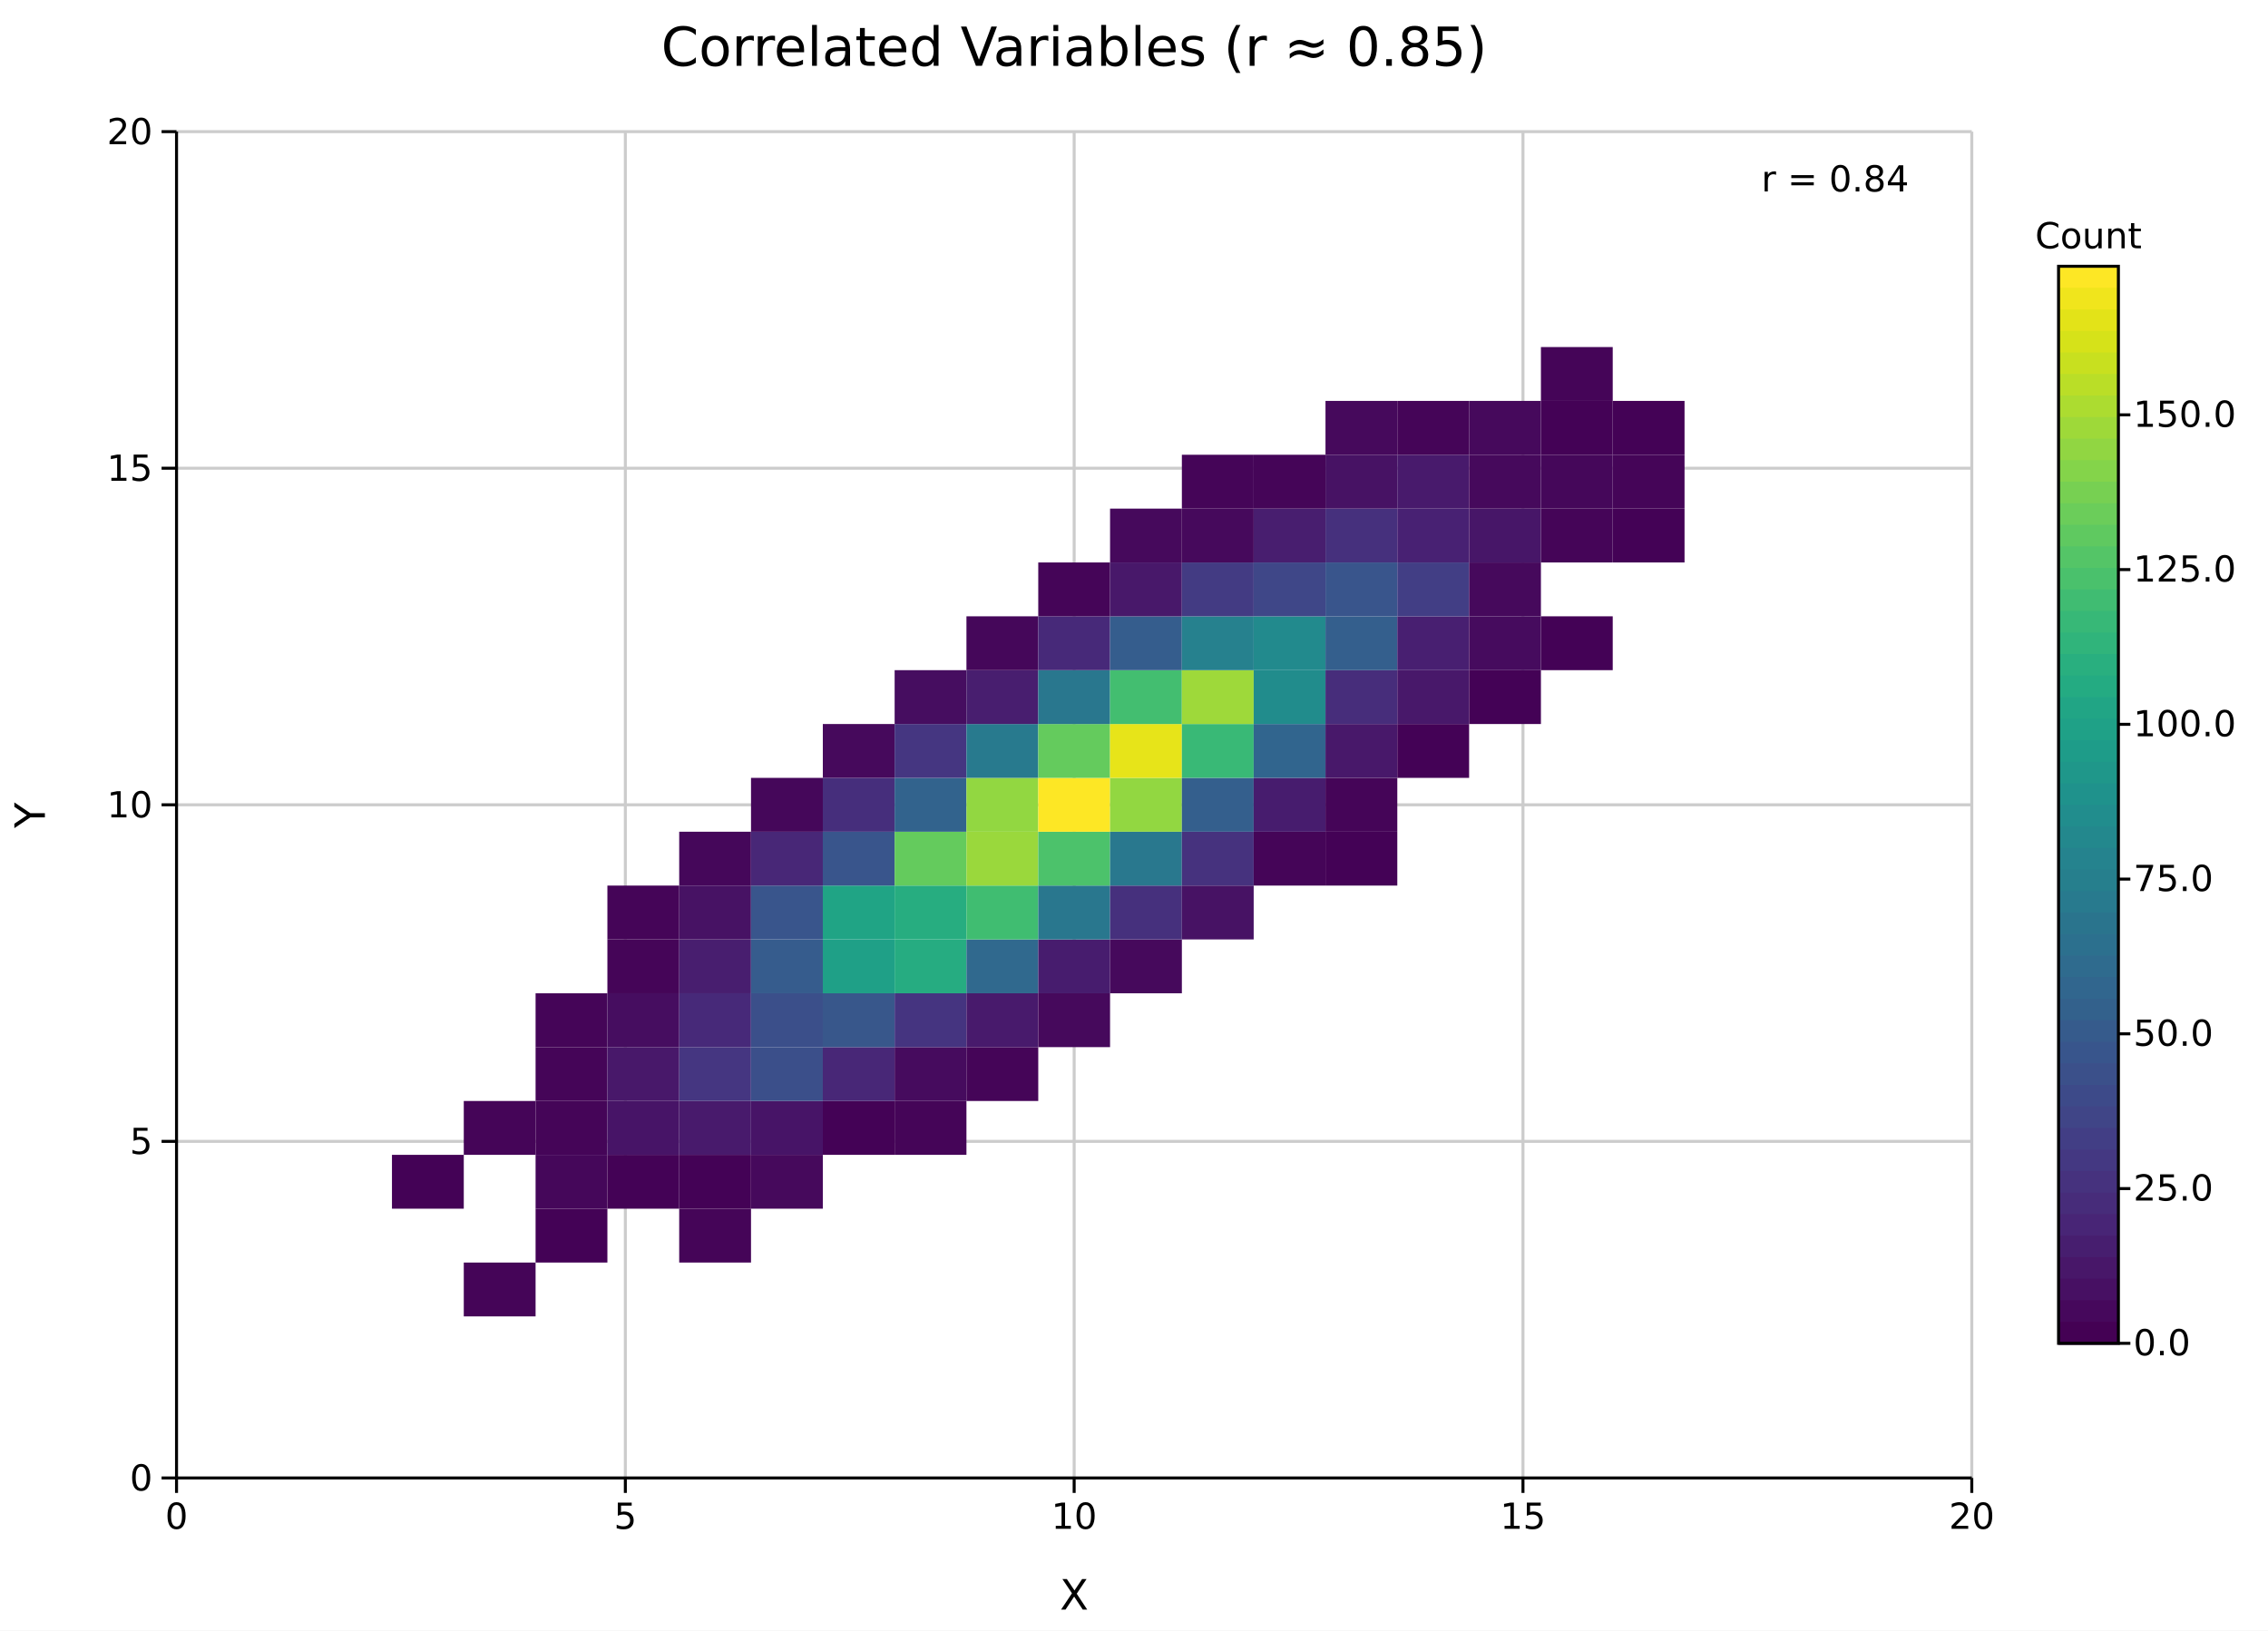
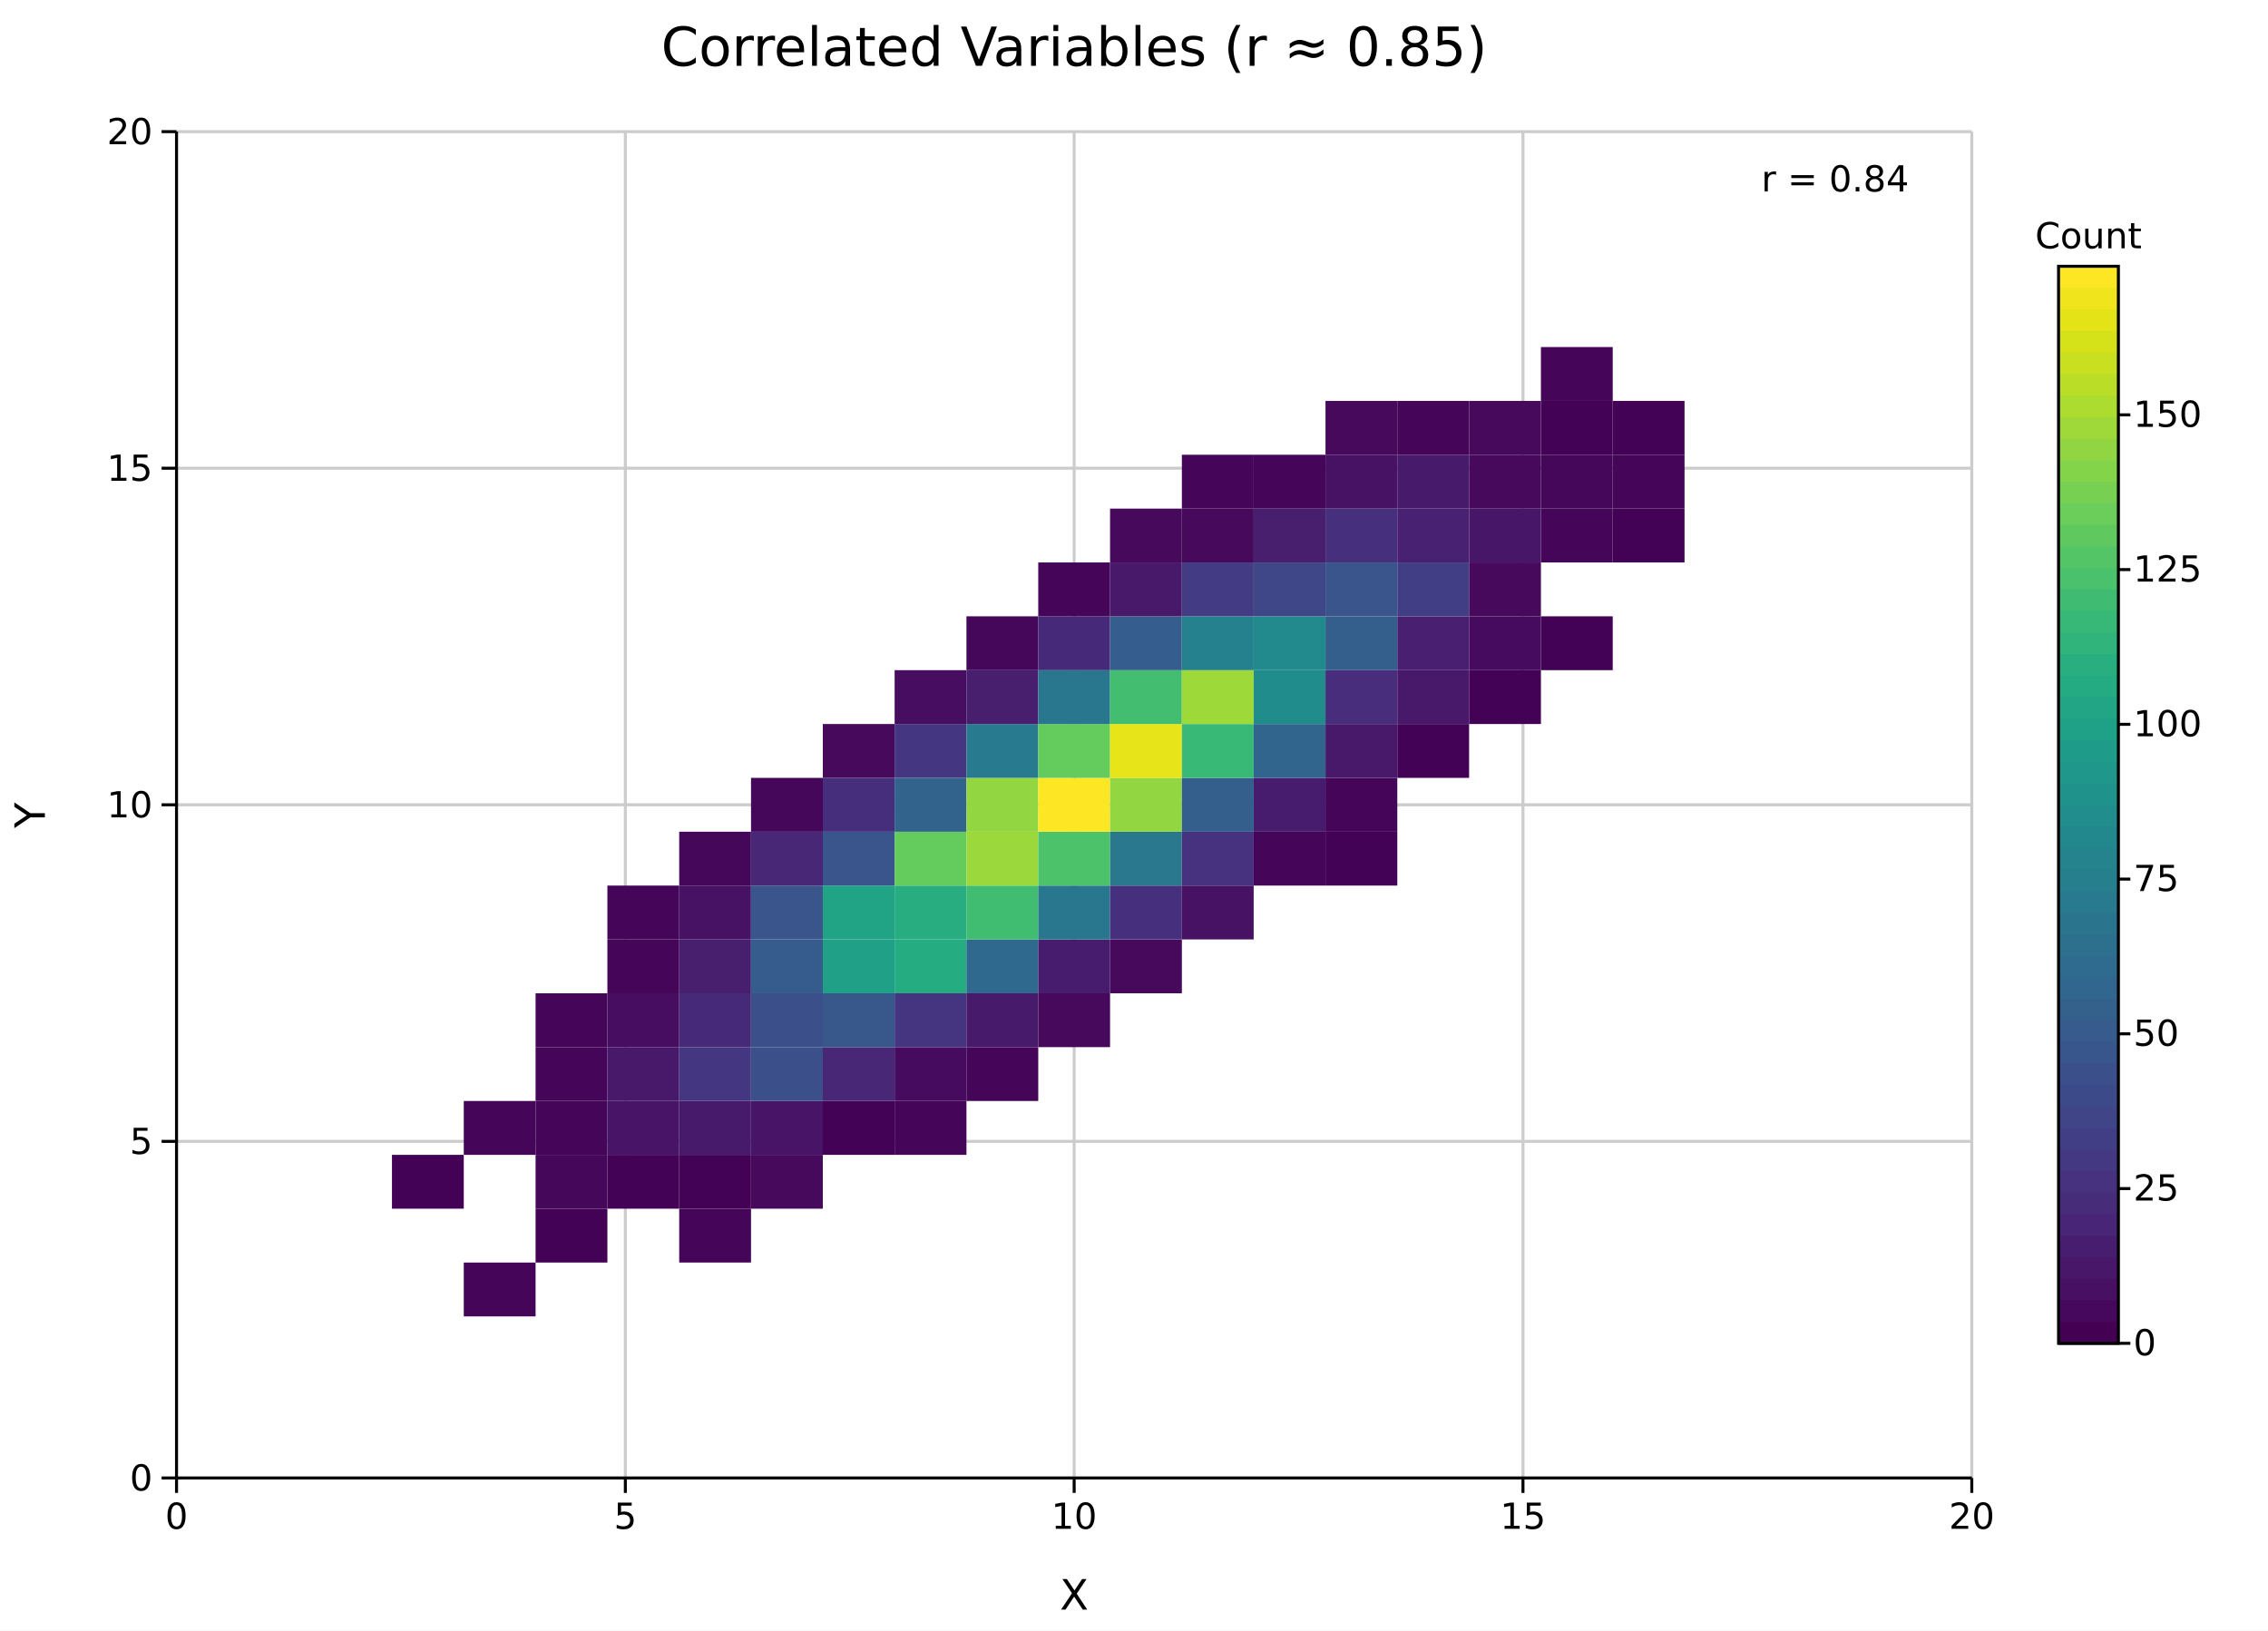
<svg xmlns="http://www.w3.org/2000/svg" width="758" height="545" font-family="DejaVu Sans, Liberation Sans, Arial, sans-serif" fill="black">
  <rect width="100%" height="100%" fill="white" />
  <line x1="209" y1="44" x2="209" y2="494" stroke="#cccccc" stroke-width="1" />
  <line x1="359" y1="44" x2="359" y2="494" stroke="#cccccc" stroke-width="1" />
  <line x1="509" y1="44" x2="509" y2="494" stroke="#cccccc" stroke-width="1" />
  <line x1="659" y1="44" x2="659" y2="494" stroke="#cccccc" stroke-width="1" />
  <line x1="59" y1="381.5" x2="659" y2="381.5" stroke="#cccccc" stroke-width="1" />
  <line x1="59" y1="269" x2="659" y2="269" stroke="#cccccc" stroke-width="1" />
  <line x1="59" y1="156.5" x2="659" y2="156.5" stroke="#cccccc" stroke-width="1" />
  <line x1="59" y1="44" x2="659" y2="44" stroke="#cccccc" stroke-width="1" />
  <line x1="59" y1="494" x2="659" y2="494" stroke="#000000" stroke-width="1" />
  <line x1="59" y1="44" x2="59" y2="494" stroke="#000000" stroke-width="1" />
  <line x1="59" y1="494" x2="59" y2="499" stroke="#000000" stroke-width="1" />
  <text x="59" y="511" font-size="12" text-anchor="middle">0</text>
  <line x1="209" y1="494" x2="209" y2="499" stroke="#000000" stroke-width="1" />
  <text x="209" y="511" font-size="12" text-anchor="middle">5</text>
  <line x1="359" y1="494" x2="359" y2="499" stroke="#000000" stroke-width="1" />
  <text x="359" y="511" font-size="12" text-anchor="middle">10</text>
  <line x1="509" y1="494" x2="509" y2="499" stroke="#000000" stroke-width="1" />
  <text x="509" y="511" font-size="12" text-anchor="middle">15</text>
  <line x1="659" y1="494" x2="659" y2="499" stroke="#000000" stroke-width="1" />
  <text x="659" y="511" font-size="12" text-anchor="middle">20</text>
  <line x1="54" y1="494" x2="59" y2="494" stroke="#000000" stroke-width="1" />
  <text x="51" y="498.2" font-size="12" text-anchor="end">0</text>
  <line x1="54" y1="381.5" x2="59" y2="381.5" stroke="#000000" stroke-width="1" />
  <text x="51" y="385.7" font-size="12" text-anchor="end">5</text>
  <line x1="54" y1="269" x2="59" y2="269" stroke="#000000" stroke-width="1" />
  <text x="51" y="273.2" font-size="12" text-anchor="end">10</text>
  <line x1="54" y1="156.5" x2="59" y2="156.5" stroke="#000000" stroke-width="1" />
  <text x="51" y="160.7" font-size="12" text-anchor="end">15</text>
  <line x1="54" y1="44" x2="59" y2="44" stroke="#000000" stroke-width="1" />
  <text x="51" y="48.2" font-size="12" text-anchor="end">20</text>
  <text x="359" y="538" font-size="14" text-anchor="middle">X</text>
  <text x="15" y="272.5" font-size="14" text-anchor="middle" transform="rotate(-90,15,272.5)">Y</text>
  <text x="359" y="22" font-size="18" text-anchor="middle">Correlated Variables (r ≈ 0.85)</text>
  <rect x="155" y="422" width="24" height="18" fill="#450558" />
  <rect x="179" y="404" width="24" height="18" fill="#440256" />
  <rect x="227" y="404" width="24" height="18" fill="#450558" />
  <rect x="131" y="386" width="24" height="18" fill="#440256" />
  <rect x="179" y="386" width="24" height="18" fill="#45075a" />
  <rect x="203" y="386" width="24" height="18" fill="#440256" />
  <rect x="227" y="386" width="24" height="18" fill="#440256" />
  <rect x="251" y="386" width="24" height="18" fill="#46095c" />
  <rect x="155" y="368" width="24" height="18" fill="#450558" />
  <rect x="179" y="368" width="24" height="18" fill="#450558" />
  <rect x="203" y="368" width="24" height="18" fill="#471467" />
  <rect x="227" y="368" width="24" height="18" fill="#481a6c" />
  <rect x="251" y="368" width="24" height="18" fill="#471467" />
  <rect x="275" y="368" width="24" height="18" fill="#440256" />
  <rect x="299" y="368" width="24" height="18" fill="#450558" />
  <rect x="179" y="350" width="24" height="18" fill="#450558" />
  <rect x="203" y="350" width="24" height="18" fill="#48186a" />
  <rect x="227" y="350" width="24" height="18" fill="#453681" />
  <rect x="251" y="350" width="24" height="18" fill="#3b4f8a" />
  <rect x="275" y="350" width="24" height="18" fill="#482777" />
  <rect x="299" y="350" width="24" height="18" fill="#460b5e" />
  <rect x="323" y="350" width="24" height="18" fill="#450558" />
  <rect x="179" y="332" width="24" height="18" fill="#450558" />
  <rect x="203" y="332" width="24" height="18" fill="#460d60" />
  <rect x="227" y="332" width="24" height="18" fill="#472979" />
  <rect x="251" y="332" width="24" height="18" fill="#3b4f8a" />
  <rect x="275" y="332" width="24" height="18" fill="#38578b" />
  <rect x="299" y="332" width="24" height="18" fill="#453480" />
  <rect x="323" y="332" width="24" height="18" fill="#481a6c" />
  <rect x="347" y="332" width="24" height="18" fill="#46095c" />
  <rect x="203" y="314" width="24" height="18" fill="#450558" />
  <rect x="227" y="314" width="24" height="18" fill="#481e6f" />
  <rect x="251" y="314" width="24" height="18" fill="#365c8d" />
  <rect x="275" y="314" width="24" height="18" fill="#1fa087" />
  <rect x="299" y="314" width="24" height="18" fill="#26ac81" />
  <rect x="323" y="314" width="24" height="18" fill="#30698e" />
  <rect x="347" y="314" width="24" height="18" fill="#471c6e" />
  <rect x="371" y="314" width="24" height="18" fill="#46095c" />
  <rect x="203" y="296" width="24" height="18" fill="#450558" />
  <rect x="227" y="296" width="24" height="18" fill="#471264" />
  <rect x="251" y="296" width="24" height="18" fill="#39558c" />
  <rect x="275" y="296" width="24" height="18" fill="#20a485" />
  <rect x="299" y="296" width="24" height="18" fill="#27ad80" />
  <rect x="323" y="296" width="24" height="18" fill="#40bd71" />
  <rect x="347" y="296" width="24" height="18" fill="#29778e" />
  <rect x="371" y="296" width="24" height="18" fill="#46307d" />
  <rect x="395" y="296" width="24" height="18" fill="#471264" />
  <rect x="227" y="278" width="24" height="18" fill="#45075a" />
  <rect x="251" y="278" width="24" height="18" fill="#482777" />
  <rect x="275" y="278" width="24" height="18" fill="#39558c" />
  <rect x="299" y="278" width="24" height="18" fill="#64cb5d" />
  <rect x="323" y="278" width="24" height="18" fill="#9ad83c" />
  <rect x="347" y="278" width="24" height="18" fill="#4cc26b" />
  <rect x="371" y="278" width="24" height="18" fill="#29788e" />
  <rect x="395" y="278" width="24" height="18" fill="#46327e" />
  <rect x="419" y="278" width="24" height="18" fill="#450558" />
  <rect x="443" y="278" width="24" height="18" fill="#440256" />
  <rect x="251" y="260" width="24" height="18" fill="#45075a" />
  <rect x="275" y="260" width="24" height="18" fill="#462e7c" />
  <rect x="299" y="260" width="24" height="18" fill="#32638d" />
  <rect x="323" y="260" width="24" height="18" fill="#92d741" />
  <rect x="347" y="260" width="24" height="18" fill="#fde725" />
  <rect x="371" y="260" width="24" height="18" fill="#92d741" />
  <rect x="395" y="260" width="24" height="18" fill="#345f8d" />
  <rect x="419" y="260" width="24" height="18" fill="#471c6e" />
  <rect x="443" y="260" width="24" height="18" fill="#450558" />
  <rect x="275" y="242" width="24" height="18" fill="#46095c" />
  <rect x="299" y="242" width="24" height="18" fill="#453681" />
  <rect x="323" y="242" width="24" height="18" fill="#287a8e" />
  <rect x="347" y="242" width="24" height="18" fill="#64cb5d" />
  <rect x="371" y="242" width="24" height="18" fill="#e7e419" />
  <rect x="395" y="242" width="24" height="18" fill="#39b976" />
  <rect x="419" y="242" width="24" height="18" fill="#31658e" />
  <rect x="443" y="242" width="24" height="18" fill="#48186a" />
  <rect x="467" y="242" width="24" height="18" fill="#440256" />
  <rect x="299" y="224" width="24" height="18" fill="#460d60" />
  <rect x="323" y="224" width="24" height="18" fill="#481e6f" />
  <rect x="347" y="224" width="24" height="18" fill="#29778e" />
  <rect x="371" y="224" width="24" height="18" fill="#43be70" />
  <rect x="395" y="224" width="24" height="18" fill="#9ed93a" />
  <rect x="419" y="224" width="24" height="18" fill="#218c8c" />
  <rect x="443" y="224" width="24" height="18" fill="#472d7b" />
  <rect x="467" y="224" width="24" height="18" fill="#48186a" />
  <rect x="491" y="224" width="24" height="18" fill="#440256" />
  <rect x="323" y="206" width="24" height="18" fill="#45075a" />
  <rect x="347" y="206" width="24" height="18" fill="#472979" />
  <rect x="371" y="206" width="24" height="18" fill="#355d8d" />
  <rect x="395" y="206" width="24" height="18" fill="#26818e" />
  <rect x="419" y="206" width="24" height="18" fill="#228a8d" />
  <rect x="443" y="206" width="24" height="18" fill="#345f8d" />
  <rect x="467" y="206" width="24" height="18" fill="#481f71" />
  <rect x="491" y="206" width="24" height="18" fill="#460b5e" />
  <rect x="515" y="206" width="24" height="18" fill="#440256" />
  <rect x="347" y="188" width="24" height="18" fill="#450558" />
  <rect x="371" y="188" width="24" height="18" fill="#48186a" />
  <rect x="395" y="188" width="24" height="18" fill="#433b83" />
  <rect x="419" y="188" width="24" height="18" fill="#3f4788" />
  <rect x="443" y="188" width="24" height="18" fill="#39558c" />
  <rect x="467" y="188" width="24" height="18" fill="#423e85" />
  <rect x="491" y="188" width="24" height="18" fill="#46095c" />
  <rect x="371" y="170" width="24" height="18" fill="#46095c" />
  <rect x="395" y="170" width="24" height="18" fill="#46095c" />
  <rect x="419" y="170" width="24" height="18" fill="#481e6f" />
  <rect x="443" y="170" width="24" height="18" fill="#46307d" />
  <rect x="467" y="170" width="24" height="18" fill="#482173" />
  <rect x="491" y="170" width="24" height="18" fill="#471668" />
  <rect x="515" y="170" width="24" height="18" fill="#450558" />
  <rect x="539" y="170" width="24" height="18" fill="#440256" />
  <rect x="395" y="152" width="24" height="18" fill="#450558" />
  <rect x="419" y="152" width="24" height="18" fill="#450558" />
  <rect x="443" y="152" width="24" height="18" fill="#471264" />
  <rect x="467" y="152" width="24" height="18" fill="#481a6c" />
  <rect x="491" y="152" width="24" height="18" fill="#46095c" />
  <rect x="515" y="152" width="24" height="18" fill="#45075a" />
  <rect x="539" y="152" width="24" height="18" fill="#450558" />
  <rect x="443" y="134" width="24" height="18" fill="#46095c" />
  <rect x="467" y="134" width="24" height="18" fill="#450558" />
  <rect x="491" y="134" width="24" height="18" fill="#46095c" />
  <rect x="515" y="134" width="24" height="18" fill="#440256" />
  <rect x="539" y="134" width="24" height="18" fill="#440256" />
  <rect x="515" y="116" width="24" height="18" fill="#450558" />
  <text x="638" y="64" font-size="12" text-anchor="end">r = 0.84</text>
  <rect x="688" y="89" width="20" height="7.7" fill="#fde725" />
  <rect x="688" y="96.2" width="20" height="7.7" fill="#f0e51c" />
  <rect x="688" y="103.4" width="20" height="7.7" fill="#e3e318" />
  <rect x="688" y="110.6" width="20" height="7.7" fill="#d6e219" />
  <rect x="688" y="117.8" width="20" height="7.7" fill="#c8e01f" />
  <rect x="688" y="125" width="20" height="7.7" fill="#bade27" />
  <rect x="688" y="132.2" width="20" height="7.7" fill="#acdc30" />
  <rect x="688" y="139.4" width="20" height="7.7" fill="#9ed939" />
  <rect x="688" y="146.6" width="20" height="7.7" fill="#91d642" />
  <rect x="688" y="153.8" width="20" height="7.7" fill="#84d44a" />
  <rect x="688" y="161" width="20" height="7.7" fill="#77d052" />
  <rect x="688" y="168.2" width="20" height="7.7" fill="#6bcd5a" />
  <rect x="688" y="175.4" width="20" height="7.7" fill="#5fc960" />
  <rect x="688" y="182.6" width="20" height="7.7" fill="#54c567" />
  <rect x="688" y="189.8" width="20" height="7.7" fill="#4ac16c" />
  <rect x="688" y="197" width="20" height="7.7" fill="#40bc72" />
  <rect x="688" y="204.2" width="20" height="7.7" fill="#37b877" />
  <rect x="688" y="211.4" width="20" height="7.7" fill="#30b47b" />
  <rect x="688" y="218.6" width="20" height="7.7" fill="#29af7f" />
  <rect x="688" y="225.8" width="20" height="7.7" fill="#24ab82" />
  <rect x="688" y="233" width="20" height="7.7" fill="#21a585" />
  <rect x="688" y="240.2" width="20" height="7.7" fill="#1fa187" />
  <rect x="688" y="247.4" width="20" height="7.7" fill="#1e9c89" />
  <rect x="688" y="254.6" width="20" height="7.7" fill="#1f978a" />
  <rect x="688" y="261.8" width="20" height="7.7" fill="#1f928c" />
  <rect x="688" y="269" width="20" height="7.7" fill="#218d8d" />
  <rect x="688" y="276.2" width="20" height="7.7" fill="#23888d" />
  <rect x="688" y="283.4" width="20" height="7.7" fill="#25838e" />
  <rect x="688" y="290.6" width="20" height="7.7" fill="#267f8d" />
  <rect x="688" y="297.8" width="20" height="7.7" fill="#287a8e" />
  <rect x="688" y="305" width="20" height="7.7" fill="#2a748d" />
  <rect x="688" y="312.2" width="20" height="7.7" fill="#2c708e" />
  <rect x="688" y="319.4" width="20" height="7.7" fill="#2f6b8e" />
  <rect x="688" y="326.6" width="20" height="7.7" fill="#31668e" />
  <rect x="688" y="333.8" width="20" height="7.7" fill="#33618c" />
  <rect x="688" y="341" width="20" height="7.7" fill="#365b8c" />
  <rect x="688" y="348.2" width="20" height="7.7" fill="#38558c" />
  <rect x="688" y="355.4" width="20" height="7.7" fill="#3b508a" />
  <rect x="688" y="362.6" width="20" height="7.7" fill="#3d4a89" />
  <rect x="688" y="369.8" width="20" height="7.7" fill="#404587" />
  <rect x="688" y="377" width="20" height="7.7" fill="#423e85" />
  <rect x="688" y="384.2" width="20" height="7.7" fill="#443882" />
  <rect x="688" y="391.4" width="20" height="7.7" fill="#46327e" />
  <rect x="688" y="398.6" width="20" height="7.7" fill="#472c7a" />
  <rect x="688" y="405.8" width="20" height="7.7" fill="#482576" />
  <rect x="688" y="413" width="20" height="7.7" fill="#471e6f" />
  <rect x="688" y="420.2" width="20" height="7.7" fill="#481769" />
  <rect x="688" y="427.4" width="20" height="7.7" fill="#471063" />
  <rect x="688" y="434.6" width="20" height="7.7" fill="#46085c" />
  <rect x="688" y="441.8" width="20" height="7.7" fill="#440154" />
  <rect x="688" y="89" width="20" height="360" fill="none" stroke="#000000" stroke-width="1" />
  <line x1="708" y1="449" x2="712" y2="449" stroke="#000000" stroke-width="1" />
-   <text x="713" y="453" font-size="12" text-anchor="start">0.0</text>
+   <text x="713" y="453" font-size="12" text-anchor="start">0</text>
  <line x1="708" y1="397.28" x2="712" y2="397.28" stroke="#000000" stroke-width="1" />
-   <text x="713" y="401.28" font-size="12" text-anchor="start">25.0</text>
+   <text x="713" y="401.28" font-size="12" text-anchor="start">25</text>
  <line x1="708" y1="345.55" x2="712" y2="345.55" stroke="#000000" stroke-width="1" />
-   <text x="713" y="349.55" font-size="12" text-anchor="start">50.0</text>
+   <text x="713" y="349.55" font-size="12" text-anchor="start">50</text>
  <line x1="708" y1="293.83" x2="712" y2="293.83" stroke="#000000" stroke-width="1" />
-   <text x="713" y="297.83" font-size="12" text-anchor="start">75.0</text>
+   <text x="713" y="297.83" font-size="12" text-anchor="start">75</text>
  <line x1="708" y1="242.1" x2="712" y2="242.1" stroke="#000000" stroke-width="1" />
-   <text x="713" y="246.1" font-size="12" text-anchor="start">100.0</text>
+   <text x="713" y="246.1" font-size="12" text-anchor="start">100</text>
  <line x1="708" y1="190.38" x2="712" y2="190.38" stroke="#000000" stroke-width="1" />
-   <text x="713" y="194.38" font-size="12" text-anchor="start">125.0</text>
+   <text x="713" y="194.38" font-size="12" text-anchor="start">125</text>
  <line x1="708" y1="138.66" x2="712" y2="138.66" stroke="#000000" stroke-width="1" />
-   <text x="713" y="142.66" font-size="12" text-anchor="start">150.0</text>
+   <text x="713" y="142.66" font-size="12" text-anchor="start">150</text>
  <text x="698" y="83" font-size="12" text-anchor="middle">Count</text>
</svg>
